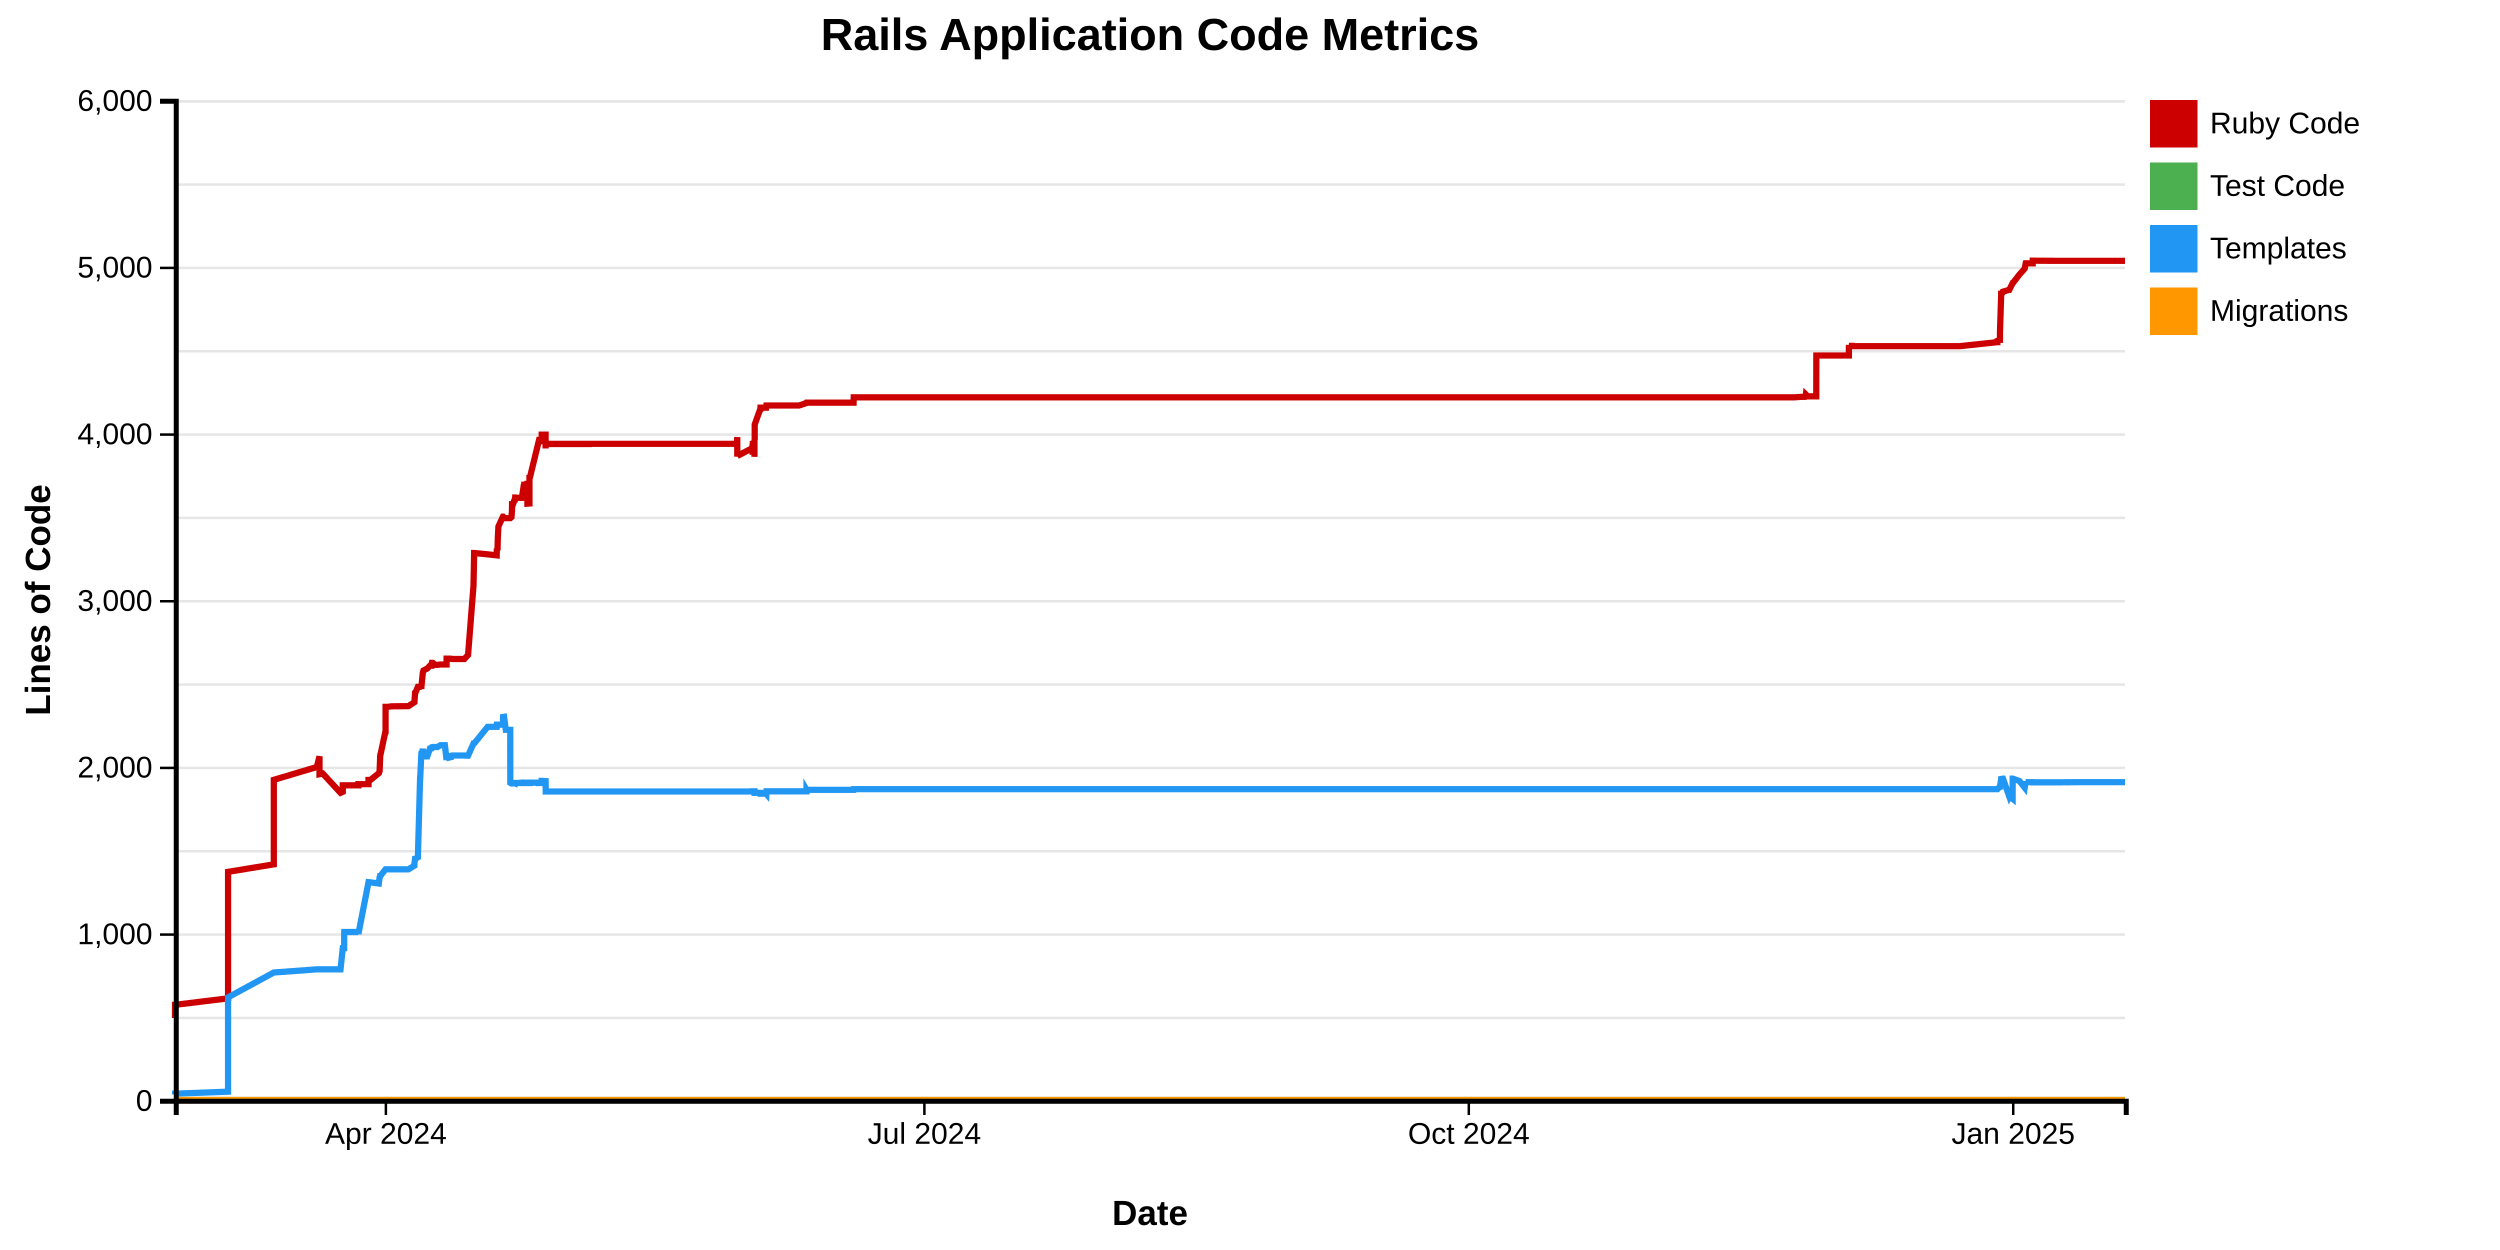
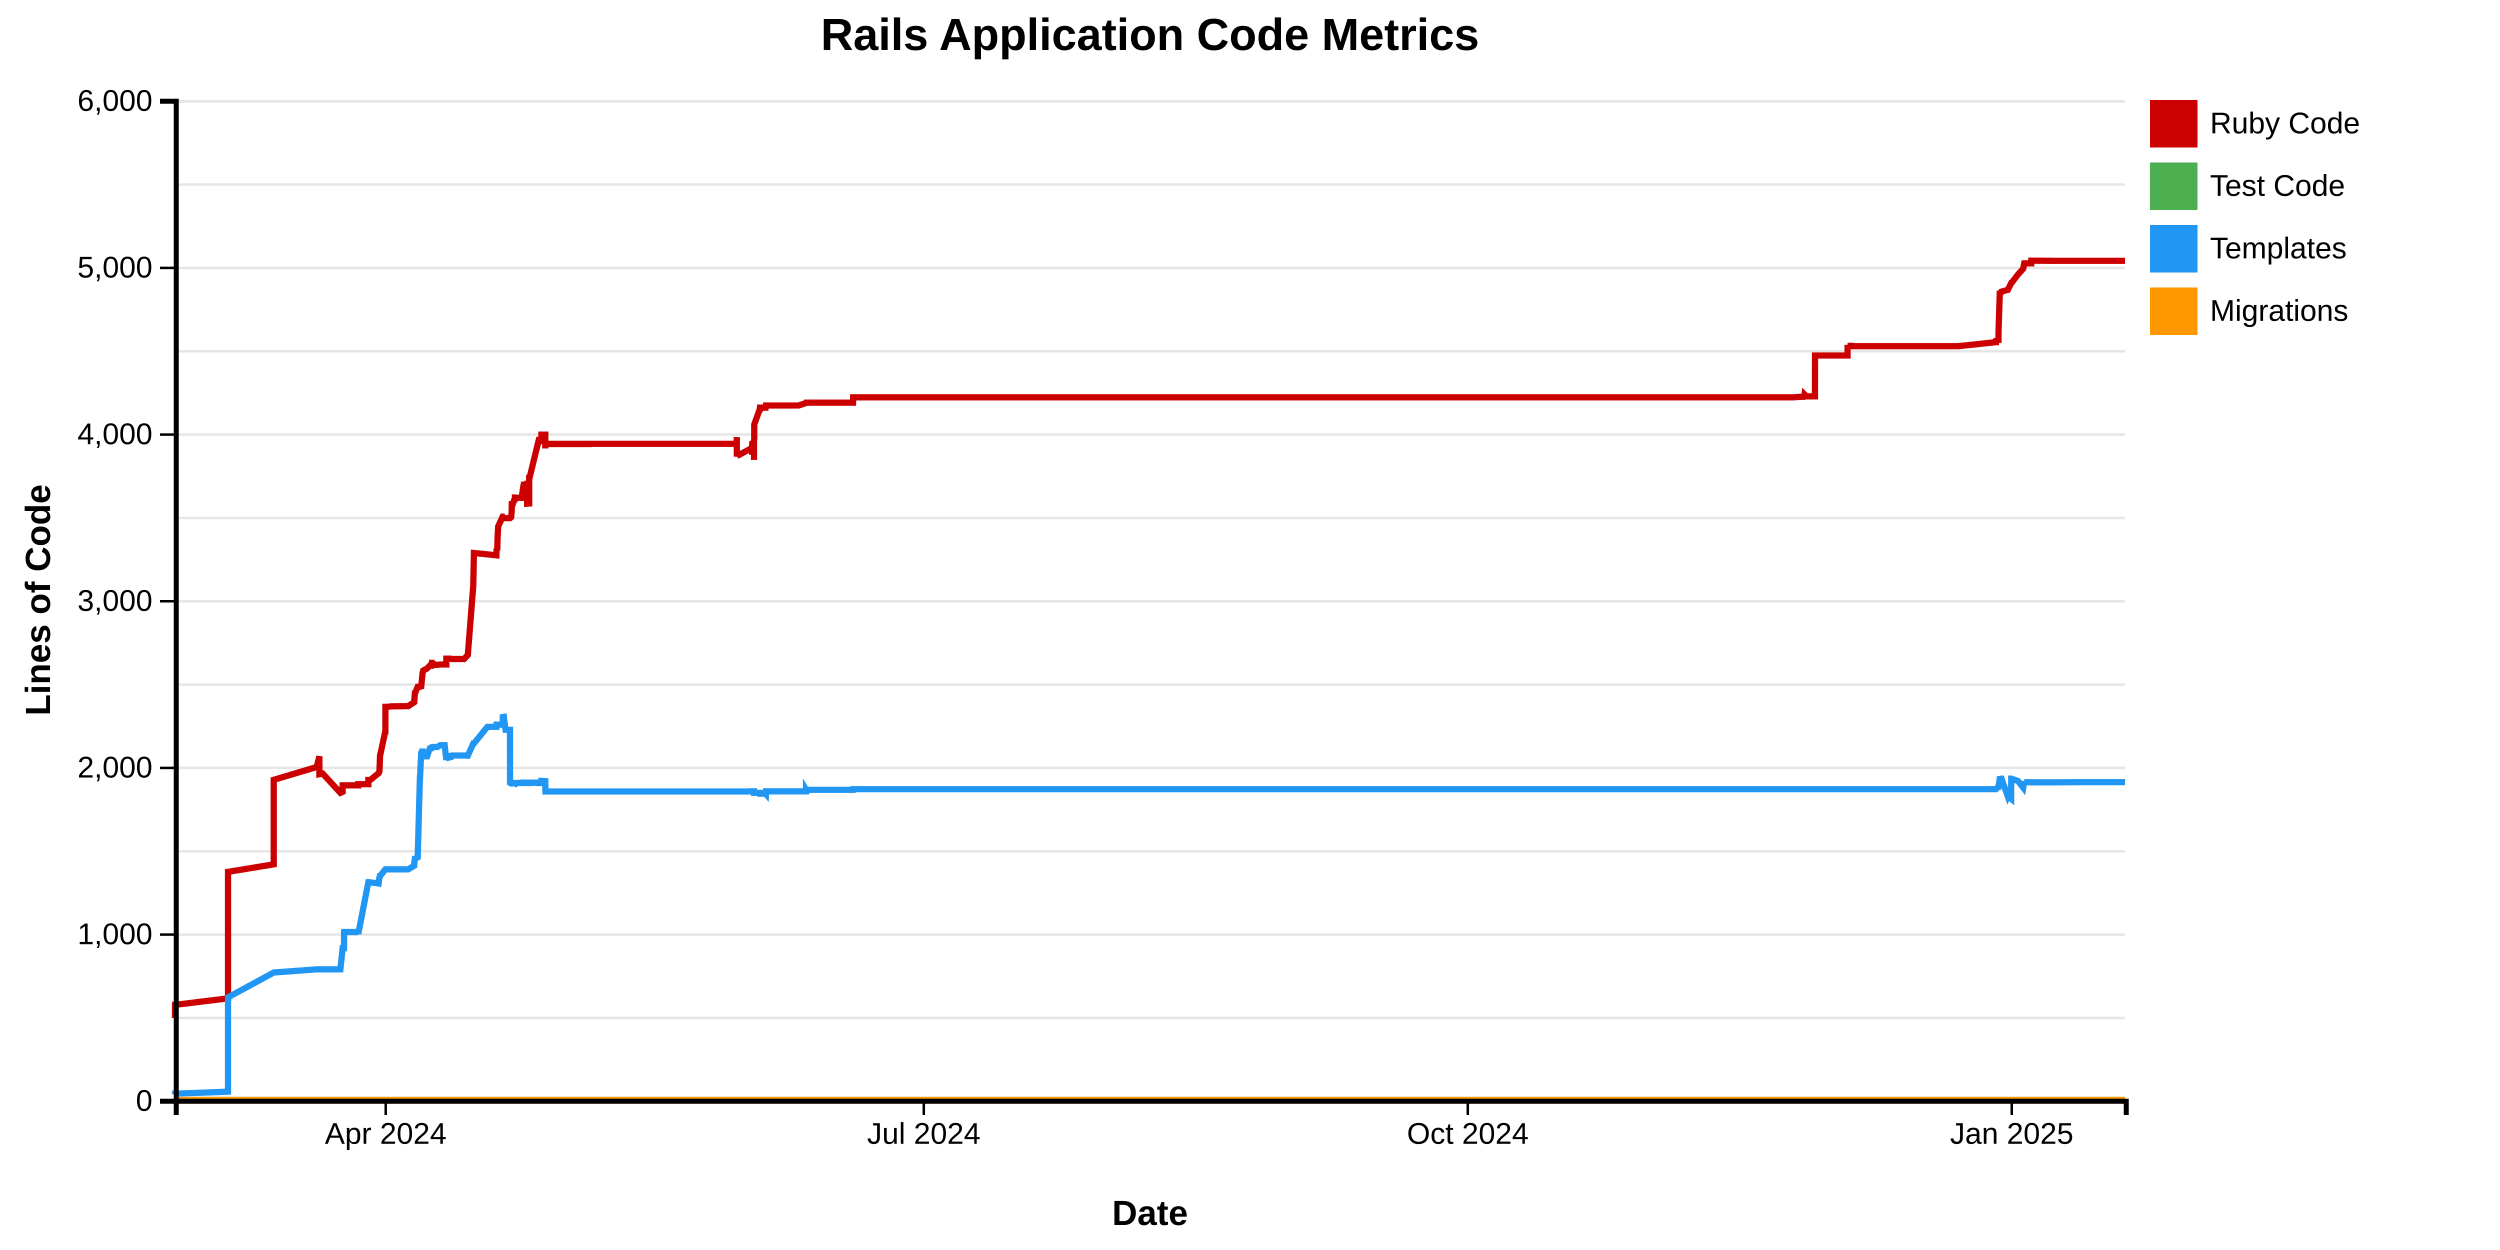
<svg xmlns="http://www.w3.org/2000/svg" width="1000" height="500">
  <rect width="100%" height="100%" fill="white" />
  <g transform="translate(70,40)">
    <g class="grid" opacity="0.1" fill="none" font-size="10" font-family="sans-serif" text-anchor="end">
      <path class="domain" stroke="currentColor" d="M780,400.5H0.5V0.5H780" />
      <g class="tick" opacity="1" transform="translate(0,400.5)">
        <line stroke="currentColor" x2="780" />
        <text fill="currentColor" x="-3" dy="0.32em" />
      </g>
      <g class="tick" opacity="1" transform="translate(0,367.1667)">
        <line stroke="currentColor" x2="780" />
        <text fill="currentColor" x="-3" dy="0.32em" />
      </g>
      <g class="tick" opacity="1" transform="translate(0,333.8333)">
        <line stroke="currentColor" x2="780" />
        <text fill="currentColor" x="-3" dy="0.32em" />
      </g>
      <g class="tick" opacity="1" transform="translate(0,300.5)">
        <line stroke="currentColor" x2="780" />
        <text fill="currentColor" x="-3" dy="0.32em" />
      </g>
      <g class="tick" opacity="1" transform="translate(0,267.1667)">
        <line stroke="currentColor" x2="780" />
        <text fill="currentColor" x="-3" dy="0.32em" />
      </g>
      <g class="tick" opacity="1" transform="translate(0,233.8333)">
        <line stroke="currentColor" x2="780" />
        <text fill="currentColor" x="-3" dy="0.32em" />
      </g>
      <g class="tick" opacity="1" transform="translate(0,200.5)">
        <line stroke="currentColor" x2="780" />
        <text fill="currentColor" x="-3" dy="0.32em" />
      </g>
      <g class="tick" opacity="1" transform="translate(0,167.1667)">
        <line stroke="currentColor" x2="780" />
        <text fill="currentColor" x="-3" dy="0.32em" />
      </g>
      <g class="tick" opacity="1" transform="translate(0,133.8333)">
        <line stroke="currentColor" x2="780" />
        <text fill="currentColor" x="-3" dy="0.32em" />
      </g>
      <g class="tick" opacity="1" transform="translate(0,100.5)">
        <line stroke="currentColor" x2="780" />
        <text fill="currentColor" x="-3" dy="0.32em" />
      </g>
      <g class="tick" opacity="1" transform="translate(0,67.16667)">
        <line stroke="currentColor" x2="780" />
        <text fill="currentColor" x="-3" dy="0.32em" />
      </g>
      <g class="tick" opacity="1" transform="translate(0,33.83333)">
        <line stroke="currentColor" x2="780" />
        <text fill="currentColor" x="-3" dy="0.32em" />
      </g>
      <g class="tick" opacity="1" transform="translate(0,0.5)">
        <line stroke="currentColor" x2="780" />
        <text fill="currentColor" x="-3" dy="0.32em" />
      </g>
    </g>
-     <path fill="none" stroke="#CC0000" stroke-width="2.5" d="M0,367.2L0.018,361.933L0.025,361.933L0.026,361.933L21.225,359.333L21.226,308.733L39.523,305.733L39.523,305.467L39.524,295.333L39.525,294.133L39.526,271.933L56.738,266.8L57.806,262.533L57.806,269.667L59.086,269.4L66.211,277.133L67.106,276.733L67.107,274.133L67.67,274.133L67.685,274.133L67.699,274.133L73.356,274.133L73.356,273.667L77.404,273.667L77.405,272L78.163,272L81.527,269.267L81.841,268.467L82.023,263.867L82.051,262.533L82.061,262.467L82.065,262.467L84.199,252.467L84.211,252.467L84.212,252.467L84.214,252.467L84.22,252.467L84.234,242.733L84.235,242.733L84.685,242.733L85.082,242.733L85.115,242.733L86.566,242.533L92.068,242.467L92.072,242.467L92.073,242.467L92.079,242.467L92.164,242.467L93.349,242.467L93.362,242.467L95.77,240.867L95.77,240.867L95.773,240.733L96.009,237.467L96.019,237.467L97.153,234.733L97.163,234.733L98.033,234.733L98.073,234.733L98.083,234.733L98.498,234.4L98.502,234.4L98.567,234.4L98.575,234.4L98.584,234.4L98.599,234.4L98.642,233.933L99.119,229.2L99.39,228.2L100.923,227.4L101.979,226.267L102.66,226.267L102.819,225.133L103.096,225.133L104.086,225.933L104.991,225.933L105.002,225.933L106.197,225.8L107.948,225.8L108.628,225.8L108.629,223.467L108.636,223.467L110.297,223.467L110.3,223.467L110.855,223.6L114.362,223.6L114.369,223.6L114.375,223.6L114.402,223.6L115.735,223.6L117.221,222L119.403,194.267L119.657,181.2L119.658,181.2L125.052,181.733L128.673,182.133L128.732,179.4L129.004,180.133L129.126,175.2L129.363,170.6L131.176,166.667L131.179,166.667L131.217,166.667L131.635,167.267L132.319,167.267L132.335,167.267L132.336,167.267L133.744,167.267L133.78,167.267L134.105,167.267L134.124,167.267L134.575,166.867L134.775,164.6L134.819,161.667L134.84,161.667L134.849,162.667L134.863,162.667L134.872,162.667L135.864,159.733L136.018,159.733L136.033,159.733L136.086,159.467L136.089,159.067L136.09,159L136.311,159L136.314,159L137.213,159.133L138.61,159.133L138.659,159.133L138.729,159.133L138.731,159.133L138.733,159.133L138.754,159.133L139.583,153.667L139.668,154L139.685,154L139.703,153.867L139.726,152.667L139.737,153.533L139.743,153.533L139.744,153.533L139.745,153.533L139.79,153.533L139.793,153.533L140.644,153.533L140.829,153.533L140.835,153.533L140.966,161.467L141.786,161.4L141.787,151.2L141.847,151.2L141.847,151.467L141.847,151.467L145.634,135.933L145.634,135.933L145.635,135.933L145.636,135.933L145.64,135.933L146.478,135.933L146.683,136.467L146.684,136.467L146.685,136.467L146.685,135.933L146.685,133.867L146.686,133.867L146.688,133.867L148.235,133.867L148.236,134.4L148.236,138.133L148.236,138.133L148.237,138.133L148.245,136.067L148.254,135.867L148.289,137.6L150.305,137.6L166.722,137.6L148.568,137.533L224.856,137.533L224.878,135.333L224.913,134.867L224.913,142.667L224.922,142.4L231.007,139.2L231.009,138.6L231.01,138.6L231.011,138.533L231.012,137.8L231.012,138.467L231.012,138.4L231.022,138.267L231.035,140.667L231.089,140.667L231.09,139.533L231.091,138.933L231.091,138.533L231.115,137.6L231.118,137.6L231.537,137L231.538,138.733L231.784,136.467L231.784,142.733L231.785,142.733L231.785,142.733L231.785,142.733L231.786,141.333L231.786,139.933L231.786,136.333L231.88,135.867L231.88,135.867L231.881,136L231.881,136L231.881,136L231.881,135.933L231.881,135.933L231.882,134.667L231.882,131.333L231.883,129.8L234.116,123.6L234.12,123.6L234.154,123.6L234.185,123.067L236.437,123.067L236.551,122.2L236.6,122.2L249.615,122.2L252.605,121.2L252.605,121.133L252.644,121.067L254.605,121.067L254.611,121.067L264.874,121.067L266.104,121.067L266.11,121.067L266.111,121.067L266.126,121.067L266.134,121.067L266.143,121.067L266.144,121.067L266.145,121.067L266.147,121.067L266.15,121.067L266.15,121.067L266.155,121.067L266.155,121.067L266.185,121.067L266.187,121.067L271.434,121.067L271.488,118.933L274.573,118.933L274.611,118.933L276.47,118.933L276.474,118.933L276.487,118.933L282.807,118.933L293.475,118.933L299.472,118.933L310.04,118.933L311.214,118.933L311.214,118.933L311.215,118.933L311.216,118.933L311.217,118.933L315.96,118.933L332.447,118.933L349.002,118.933L365.709,118.933L382.144,118.933L394.053,118.933L398.848,118.933L415.254,118.933L431.815,118.933L437.022,118.933L437.024,118.933L437.043,118.933L448.453,118.933L448.718,118.933L465.117,118.933L465.304,118.933L481.587,118.933L498.116,118.933L514.769,118.933L531.282,118.933L547.955,118.933L548.15,118.933L564.43,118.933L581.152,118.933L597.556,118.933L614.373,118.933L631.111,118.933L647.689,118.933L650.607,118.733L650.636,118.733L651.834,118.733L651.853,118.733L651.874,118.733L651.904,118.733L652.277,118.2L652.318,118.2L652.361,117.8L653.117,118.533L654.21,118.533L654.22,118.533L656.505,118.533L656.535,102.2L664.244,102.2L669.563,102.2L669.564,97.933L669.569,98.333L670.723,98.333L670.724,98.333L670.736,98.467L671.128,98.467L673.107,98.467L673.772,98.467L673.783,98.467L680.787,98.467L697.266,98.467L713.902,98.467L728.949,96.867L728.956,96.867L728.968,96.333L729.906,95.933L729.967,95.933L729.976,95.933L729.992,92.667L730.472,77.933L730.472,76.4L730.473,76.267L730.477,77.867L731.142,76.867L731.189,76.667L733.688,75.933L733.717,75.933L735.052,73.267L735.077,73.267L735.1,73.267L735.124,73.267L737.776,69.8L739.881,67.467L740.269,65.4L740.282,65.4L740.319,65.333L743.087,65.333L743.105,64.267L751.75,64.333L752.172,64.333L753.519,64.333L761.178,64.333L763.614,64.333L772.56,64.333L772.561,64.333L772.564,64.333L772.564,64.333L779.996,64.333L779.996,64.333L779.997,64.333L779.997,64.333L779.998,64.333L780,64.333" />
-     <path fill="none" stroke="#4CAF50" stroke-width="2.5" d="M0,400L0.018,400L0.025,400L0.026,400L21.225,400L21.226,400L39.523,400L39.523,400L39.524,400L39.525,400L39.526,400L56.738,400L57.806,400L57.806,400L59.086,400L66.211,400L67.106,400L67.107,400L67.67,400L67.685,400L67.699,400L73.356,400L73.356,400L77.404,400L77.405,400L78.163,400L81.527,400L81.841,400L82.023,400L82.051,400L82.061,400L82.065,400L84.199,400L84.211,400L84.212,400L84.214,400L84.22,400L84.234,400L84.235,400L84.685,400L85.082,400L85.115,400L86.566,400L92.068,400L92.072,400L92.073,400L92.079,400L92.164,400L93.349,400L93.362,400L95.77,400L95.77,400L95.773,400L96.009,400L96.019,400L97.153,400L97.163,400L98.033,400L98.073,400L98.083,400L98.498,400L98.502,400L98.567,400L98.575,400L98.584,400L98.599,400L98.642,400L99.119,400L99.39,400L100.923,400L101.979,400L102.66,400L102.819,400L103.096,400L104.086,400L104.991,400L105.002,400L106.197,400L107.948,400L108.628,400L108.629,400L108.636,400L110.297,400L110.3,400L110.855,400L114.362,400L114.369,400L114.375,400L114.402,400L115.735,400L117.221,400L119.403,400L119.657,400L119.658,400L125.052,400L128.673,400L128.732,400L129.004,400L129.126,400L129.363,400L131.176,400L131.179,400L131.217,400L131.635,400L132.319,400L132.335,400L132.336,400L133.744,400L133.78,400L134.105,400L134.124,400L134.575,400L134.775,400L134.819,400L134.84,400L134.849,400L134.863,400L134.872,400L135.864,400L136.018,400L136.033,400L136.086,400L136.089,400L136.09,400L136.311,400L136.314,400L137.213,400L138.61,400L138.659,400L138.729,400L138.731,400L138.733,400L138.754,400L139.583,400L139.668,400L139.685,400L139.703,400L139.726,400L139.737,400L139.743,400L139.744,400L139.745,400L139.79,400L139.793,400L140.644,400L140.829,400L140.835,400L140.966,400L141.786,400L141.787,400L141.847,400L141.847,400L141.847,400L145.634,400L145.634,400L145.635,400L145.636,400L145.64,400L146.478,400L146.683,400L146.684,400L146.685,400L146.685,400L146.685,400L146.686,400L146.688,400L148.235,400L148.236,400L148.236,400L148.236,400L148.237,400L148.245,400L148.254,400L148.289,400L150.305,400L166.722,400L148.568,400L224.856,400L224.878,400L224.913,400L224.913,400L224.922,400L231.007,400L231.009,400L231.01,400L231.011,400L231.012,400L231.012,400L231.012,400L231.022,400L231.035,400L231.089,400L231.09,400L231.091,400L231.091,400L231.115,400L231.118,400L231.537,400L231.538,400L231.784,400L231.784,400L231.785,400L231.785,400L231.785,400L231.786,400L231.786,400L231.786,400L231.88,400L231.88,400L231.881,400L231.881,400L231.881,400L231.881,400L231.881,400L231.882,400L231.882,400L231.883,400L234.116,400L234.12,400L234.154,400L234.185,400L236.437,400L236.551,400L236.6,400L249.615,400L252.605,400L252.605,400L252.644,400L254.605,400L254.611,400L264.874,400L266.104,400L266.11,400L266.111,400L266.126,400L266.134,400L266.143,400L266.144,400L266.145,400L266.147,400L266.15,400L266.15,400L266.155,400L266.155,400L266.185,400L266.187,400L271.434,400L271.488,400L274.573,400L274.611,400L276.47,400L276.474,400L276.487,400L282.807,400L293.475,400L299.472,400L310.04,400L311.214,400L311.214,400L311.215,400L311.216,400L311.217,400L315.96,400L332.447,400L349.002,400L365.709,400L382.144,400L394.053,400L398.848,400L415.254,400L431.815,400L437.022,400L437.024,400L437.043,400L448.453,400L448.718,400L465.117,400L465.304,400L481.587,400L498.116,400L514.769,400L531.282,400L547.955,400L548.15,400L564.43,400L581.152,400L597.556,400L614.373,400L631.111,400L647.689,400L650.607,400L650.636,400L651.834,400L651.853,400L651.874,400L651.904,400L652.277,400L652.318,400L652.361,400L653.117,400L654.21,400L654.22,400L656.505,400L656.535,400L664.244,400L669.563,400L669.564,400L669.569,400L670.723,400L670.724,400L670.736,400L671.128,400L673.107,400L673.772,400L673.783,400L680.787,400L697.266,400L713.902,400L728.949,400L728.956,400L728.968,400L729.906,400L729.967,400L729.976,400L729.992,400L730.472,400L730.472,400L730.473,400L730.477,400L731.142,400L731.189,400L733.688,400L733.717,400L735.052,400L735.077,400L735.1,400L735.124,400L737.776,400L739.881,400L740.269,400L740.282,400L740.319,400L743.087,400L743.105,400L751.75,400L752.172,400L753.519,400L761.178,400L763.614,400L772.56,400L772.561,400L772.564,400L772.564,400L779.996,400L779.996,400L779.997,400L779.997,400L779.998,400L780,400" />
-     <path fill="none" stroke="#2196F3" stroke-width="2.5" d="M0,397.8L0.018,397.467L0.025,397.467L0.026,397.467L21.225,396.667L21.226,358.933L39.523,349L39.523,349L39.524,349L39.525,349L39.526,349L56.738,347.733L57.806,347.733L57.806,347.733L59.086,347.733L66.211,347.733L67.106,339.267L67.107,339.267L67.67,339.267L67.685,333L67.699,332.8L73.356,332.8L73.356,333.6L77.404,312.867L77.405,312.867L78.163,312.933L81.527,313.4L81.841,310.933L82.023,310.733L82.051,310.467L82.061,310.467L82.065,310.467L84.199,307.733L84.211,307.733L84.212,307.733L84.214,307.733L84.22,307.733L84.234,307.733L84.235,307.733L84.685,307.733L85.082,307.733L85.115,307.733L86.566,307.733L92.068,307.733L92.072,307.733L92.073,307.733L92.079,307.733L92.164,307.733L93.349,307.733L93.362,307.733L95.77,306.267L95.77,306.267L95.773,305.333L96.009,303.6L96.019,303.6L97.153,302.933L97.163,302.533L98.033,271.4L98.073,271.4L98.083,271.4L98.498,262.267L98.502,262.267L98.567,261.533L98.575,261.533L98.584,261.533L98.599,261.533L98.642,262.333L99.119,259.533L99.39,262.533L100.923,262.533L101.979,259.4L102.66,259.333L102.819,258.867L103.096,258.8L104.086,258.8L104.991,258.8L105.002,258.8L106.197,258.067L107.948,258.067L108.628,264L108.629,263.267L108.636,263.267L110.297,262.867L110.3,262.333L110.855,262.2L114.362,262.2L114.369,262.2L114.375,262.2L114.402,262.2L115.735,262.2L117.221,262.267L119.403,257.4L119.657,257.4L119.658,257.4L125.052,250.733L128.673,250.733L128.732,249.867L129.004,249.867L129.126,249.867L129.363,249.867L131.176,249.867L131.179,249.867L131.217,246.8L131.635,246.733L132.319,251.933L132.335,251.933L132.336,251.933L133.744,251.933L133.78,251.933L134.105,251.933L134.124,273.133L134.575,273.4L134.775,273.4L134.819,273.4L134.84,273.4L134.849,273.4L134.863,273.4L134.872,273.4L135.864,273.267L136.018,273.333L136.033,273.267L136.086,273.2L136.089,273.2L136.09,273.2L136.311,273.2L136.314,273.2L137.213,273.2L138.61,273.067L138.659,273.2L138.729,273.2L138.731,273.2L138.733,273.2L138.754,273.2L139.583,273.067L139.668,273.067L139.685,273.067L139.703,273.067L139.726,273.067L139.737,273.067L139.743,273.067L139.744,273.067L139.745,273.067L139.79,273.2L139.793,273.2L140.644,273.2L140.829,273.2L140.835,273.2L140.966,273.2L141.786,273.2L141.787,273.2L141.847,273.2L141.847,273.2L141.847,273.067L145.634,273.067L145.634,273.067L145.635,273.2L145.636,273.2L145.64,273.2L146.478,273.2L146.683,273.2L146.684,273.2L146.685,273.2L146.685,272.333L146.685,272.333L146.686,272.333L146.688,272.333L148.235,272.467L148.236,272.467L148.236,272.467L148.236,273.267L148.237,273.267L148.245,273.267L148.254,273.267L148.289,276.6L150.305,276.6L166.722,276.6L148.568,276.6L224.856,276.6L224.878,276.6L224.913,276.6L224.913,276.6L224.922,276.6L231.007,276.6L231.009,276.533L231.01,276.533L231.011,276.533L231.012,276.533L231.012,276.533L231.012,276.533L231.022,276.533L231.035,276.533L231.089,276.533L231.09,276.533L231.091,276.533L231.091,276.533L231.115,276.533L231.118,276.533L231.537,276.533L231.538,276.533L231.784,276.533L231.784,276.533L231.785,276.533L231.785,276.533L231.785,276.867L231.786,276.867L231.786,276.867L231.786,276.867L231.88,277.067L231.88,277.067L231.881,277.067L231.881,277.133L231.881,277.133L231.881,277.133L231.881,277.133L231.882,277.133L231.882,277.133L231.883,277.133L234.116,277.133L234.12,277.133L234.154,277.467L234.185,277.467L236.437,277.467L236.551,277.6L236.6,276.533L249.615,276.533L252.605,276.533L252.605,275.867L252.644,275.933L254.605,275.933L254.611,275.933L264.874,275.933L266.104,275.933L266.11,275.933L266.111,275.933L266.126,275.933L266.134,275.933L266.143,275.933L266.144,275.933L266.145,275.933L266.147,275.933L266.15,275.933L266.15,275.933L266.155,275.933L266.155,275.933L266.185,275.933L266.187,275.933L271.434,275.933L271.488,275.667L274.573,275.667L274.611,275.667L276.47,275.667L276.474,275.667L276.487,275.667L282.807,275.667L293.475,275.667L299.472,275.667L310.04,275.667L311.214,275.667L311.214,275.667L311.215,275.667L311.216,275.667L311.217,275.667L315.96,275.667L332.447,275.667L349.002,275.667L365.709,275.667L382.144,275.667L394.053,275.667L398.848,275.667L415.254,275.667L431.815,275.667L437.022,275.667L437.024,275.667L437.043,275.667L448.453,275.667L448.718,275.667L465.117,275.667L465.304,275.667L481.587,275.667L498.116,275.667L514.769,275.667L531.282,275.667L547.955,275.667L548.15,275.667L564.43,275.667L581.152,275.667L597.556,275.667L614.373,275.667L631.111,275.667L647.689,275.667L650.607,275.667L650.636,275.667L651.834,275.667L651.853,275.667L651.874,275.667L651.904,275.667L652.277,275.667L652.318,275.667L652.361,275.667L653.117,275.667L654.21,275.667L654.22,275.667L656.505,275.667L656.535,275.667L664.244,275.667L669.563,275.667L669.564,275.667L669.569,275.667L670.723,275.667L670.724,275.667L670.736,275.667L671.128,275.667L673.107,275.667L673.772,275.667L673.783,275.667L680.787,275.667L697.266,275.667L713.902,275.667L728.949,275.667L728.956,275.667L728.968,275.667L729.906,274.667L729.967,274.667L729.976,274.667L729.992,274.667L730.472,271.6L730.472,273L730.473,273L730.477,271.6L731.142,271.467L731.189,271.467L733.688,278.533L733.717,278.467L735.052,279.533L735.077,271.467L735.1,271.467L735.124,271.467L737.776,272.4L739.881,275.067L740.269,272.467L740.282,272.867L740.319,272.867L743.087,272.867L743.105,272.933L751.75,272.933L752.172,272.933L753.519,272.933L761.178,272.867L763.614,272.867L772.56,272.867L772.561,272.867L772.564,272.867L772.564,272.867L779.996,272.867L779.996,272.867L779.997,272.867L779.997,272.867L779.998,272.867L780,272.867" />
-     <path fill="none" stroke="#FF9800" stroke-width="2.5" d="M0,400L0.018,400L0.025,400L0.026,400L21.225,400L21.226,400L39.523,400L39.523,400L39.524,400L39.525,400L39.526,400L56.738,400L57.806,400L57.806,400L59.086,400L66.211,400L67.106,400L67.107,400L67.67,400L67.685,400L67.699,400L73.356,400L73.356,400L77.404,400L77.405,400L78.163,400L81.527,400L81.841,400L82.023,400L82.051,400L82.061,400L82.065,400L84.199,400L84.211,400L84.212,400L84.214,400L84.22,400L84.234,400L84.235,400L84.685,400L85.082,400L85.115,400L86.566,400L92.068,400L92.072,400L92.073,400L92.079,400L92.164,400L93.349,400L93.362,400L95.77,400L95.77,400L95.773,400L96.009,400L96.019,400L97.153,400L97.163,400L98.033,400L98.073,400L98.083,400L98.498,400L98.502,400L98.567,400L98.575,400L98.584,400L98.599,400L98.642,400L99.119,400L99.39,400L100.923,400L101.979,400L102.66,400L102.819,400L103.096,400L104.086,400L104.991,400L105.002,400L106.197,400L107.948,400L108.628,400L108.629,400L108.636,400L110.297,400L110.3,400L110.855,400L114.362,400L114.369,400L114.375,400L114.402,400L115.735,400L117.221,400L119.403,400L119.657,400L119.658,400L125.052,400L128.673,400L128.732,400L129.004,400L129.126,400L129.363,400L131.176,400L131.179,400L131.217,400L131.635,400L132.319,400L132.335,400L132.336,400L133.744,400L133.78,400L134.105,400L134.124,400L134.575,400L134.775,400L134.819,400L134.84,400L134.849,400L134.863,400L134.872,400L135.864,400L136.018,400L136.033,400L136.086,400L136.089,400L136.09,400L136.311,400L136.314,400L137.213,400L138.61,400L138.659,400L138.729,400L138.731,400L138.733,400L138.754,400L139.583,400L139.668,400L139.685,400L139.703,400L139.726,400L139.737,400L139.743,400L139.744,400L139.745,400L139.79,400L139.793,400L140.644,400L140.829,400L140.835,400L140.966,400L141.786,400L141.787,400L141.847,400L141.847,400L141.847,400L145.634,400L145.634,400L145.635,400L145.636,400L145.64,400L146.478,400L146.683,400L146.684,400L146.685,400L146.685,400L146.685,400L146.686,400L146.688,400L148.235,400L148.236,400L148.236,400L148.236,400L148.237,400L148.245,400L148.254,400L148.289,400L150.305,400L166.722,400L148.568,400L224.856,400L224.878,400L224.913,400L224.913,400L224.922,400L231.007,400L231.009,400L231.01,400L231.011,400L231.012,400L231.012,400L231.012,400L231.022,400L231.035,400L231.089,400L231.09,400L231.091,400L231.091,400L231.115,400L231.118,400L231.537,400L231.538,400L231.784,400L231.784,400L231.785,400L231.785,400L231.785,400L231.786,400L231.786,400L231.786,400L231.88,400L231.88,400L231.881,400L231.881,400L231.881,400L231.881,400L231.881,400L231.882,400L231.882,400L231.883,400L234.116,400L234.12,400L234.154,400L234.185,400L236.437,400L236.551,400L236.6,400L249.615,400L252.605,400L252.605,400L252.644,400L254.605,400L254.611,400L264.874,400L266.104,400L266.11,400L266.111,400L266.126,400L266.134,400L266.143,400L266.144,400L266.145,400L266.147,400L266.15,400L266.15,400L266.155,400L266.155,400L266.185,400L266.187,400L271.434,400L271.488,400L274.573,400L274.611,400L276.47,400L276.474,400L276.487,400L282.807,400L293.475,400L299.472,400L310.04,400L311.214,400L311.214,400L311.215,400L311.216,400L311.217,400L315.96,400L332.447,400L349.002,400L365.709,400L382.144,400L394.053,400L398.848,400L415.254,400L431.815,400L437.022,400L437.024,400L437.043,400L448.453,400L448.718,400L465.117,400L465.304,400L481.587,400L498.116,400L514.769,400L531.282,400L547.955,400L548.15,400L564.43,400L581.152,400L597.556,400L614.373,400L631.111,400L647.689,400L650.607,400L650.636,400L651.834,400L651.853,400L651.874,400L651.904,400L652.277,400L652.318,400L652.361,400L653.117,400L654.21,400L654.22,400L656.505,400L656.535,400L664.244,400L669.563,400L669.564,400L669.569,400L670.723,400L670.724,400L670.736,400L671.128,400L673.107,400L673.772,400L673.783,400L680.787,400L697.266,400L713.902,400L728.949,400L728.956,400L728.968,400L729.906,400L729.967,400L729.976,400L729.992,400L730.472,400L730.472,400L730.473,400L730.477,400L731.142,400L731.189,400L733.688,400L733.717,400L735.052,400L735.077,400L735.1,400L735.124,400L737.776,400L739.881,400L740.269,400L740.282,400L740.319,400L743.087,400L743.105,400L751.75,400L752.172,400L753.519,400L761.178,400L763.614,400L772.56,400L772.561,400L772.564,400L772.564,400L779.996,400L779.996,400L779.997,400L779.997,400L779.998,400L780,400" />
+     <path fill="none" stroke="#CC0000" stroke-width="2.5" d="M0,367.2L0.018,361.933L0.025,361.933L0.026,361.933L21.208,359.333L21.209,308.733L39.491,305.733L39.492,305.467L39.493,295.333L39.493,294.133L39.494,271.933L56.693,266.8L57.759,262.533L57.76,269.667L59.039,269.4L66.158,277.133L67.052,276.733L67.054,274.133L67.616,274.133L67.631,274.133L67.645,274.133L73.297,274.133L73.298,273.667L77.342,273.667L77.343,272L78.1,272L81.462,269.267L81.776,268.467L81.958,263.867L81.986,262.533L81.996,262.467L81.999,262.467L84.132,252.467L84.143,252.467L84.144,252.467L84.147,252.467L84.153,252.467L84.166,242.733L84.168,242.733L84.617,242.733L85.014,242.733L85.047,242.733L86.497,242.533L91.994,242.467L91.998,242.467L92,242.467L92.006,242.467L92.091,242.467L93.274,242.467L93.288,242.467L95.694,240.867L95.694,240.867L95.696,240.733L95.932,237.467L95.942,237.467L97.075,234.733L97.085,234.733L97.955,234.733L97.995,234.733L98.004,234.733L98.419,234.4L98.423,234.4L98.488,234.4L98.496,234.4L98.505,234.4L98.52,234.4L98.563,233.933L99.04,229.2L99.311,228.2L100.843,227.4L101.898,226.267L102.578,226.267L102.737,225.133L103.014,225.133L104.003,225.933L104.908,225.933L104.918,225.933L106.112,225.8L107.861,225.8L108.542,225.8L108.542,223.467L108.549,223.467L110.209,223.467L110.212,223.467L110.767,223.6L114.271,223.6L114.278,223.6L114.284,223.6L114.311,223.6L115.642,223.6L117.127,222L119.308,194.267L119.562,181.2L119.562,181.2L124.952,181.733L128.57,182.133L128.629,179.4L128.901,180.133L129.023,175.2L129.26,170.6L131.071,166.667L131.074,166.667L131.113,166.667L131.53,167.267L132.213,167.267L132.23,167.267L132.231,167.267L133.638,167.267L133.673,167.267L133.997,167.267L134.017,167.267L134.467,166.867L134.668,164.6L134.712,161.667L134.732,161.667L134.741,162.667L134.755,162.667L134.764,162.667L135.755,159.733L135.91,159.733L135.924,159.733L135.977,159.467L135.981,159.067L135.981,159L136.202,159L136.205,159L137.104,159.133L138.499,159.133L138.548,159.133L138.619,159.133L138.62,159.133L138.622,159.133L138.643,159.133L139.472,153.667L139.556,154L139.573,154L139.591,153.867L139.614,152.667L139.626,153.533L139.632,153.533L139.633,153.533L139.633,153.533L139.679,153.533L139.681,153.533L140.532,153.533L140.716,153.533L140.722,153.533L140.854,161.467L141.673,161.4L141.674,151.2L141.733,151.2L141.734,151.467L141.734,151.467L145.518,135.933L145.518,135.933L145.519,135.933L145.519,135.933L145.523,135.933L146.361,135.933L146.566,136.467L146.566,136.467L146.567,136.467L146.568,135.933L146.568,133.867L146.569,133.867L146.571,133.867L148.117,133.867L148.117,134.4L148.117,138.133L148.118,138.133L148.118,138.133L148.127,136.067L148.135,135.867L148.171,137.6L150.185,137.6L166.588,137.6L148.45,137.533L224.677,137.533L224.698,135.333L224.733,134.867L224.734,142.667L224.742,142.4L230.823,139.2L230.825,138.6L230.825,138.6L230.827,138.533L230.827,137.8L230.827,138.467L230.828,138.4L230.837,138.267L230.851,140.667L230.904,140.667L230.906,139.533L230.906,138.933L230.907,138.533L230.931,137.6L230.933,137.6L231.353,137L231.353,138.733L231.599,136.467L231.599,142.733L231.599,142.733L231.6,142.733L231.6,142.733L231.601,141.333L231.601,139.933L231.601,136.333L231.695,135.867L231.695,135.867L231.695,136L231.696,136L231.696,136L231.696,135.933L231.696,135.933L231.697,134.667L231.697,131.333L231.697,129.8L233.929,123.6L233.933,123.6L233.967,123.6L233.998,123.067L236.248,123.067L236.362,122.2L236.411,122.2L249.416,122.2L252.403,121.2L252.404,121.133L252.443,121.067L254.402,121.067L254.408,121.067L264.662,121.067L265.892,121.067L265.897,121.067L265.899,121.067L265.913,121.067L265.922,121.067L265.93,121.067L265.931,121.067L265.932,121.067L265.934,121.067L265.938,121.067L265.938,121.067L265.942,121.067L265.943,121.067L265.972,121.067L265.974,121.067L271.217,121.067L271.271,118.933L274.354,118.933L274.392,118.933L276.25,118.933L276.253,118.933L276.267,118.933L282.581,118.933L293.241,118.933L299.233,118.933L309.792,118.933L310.965,118.933L310.966,118.933L310.966,118.933L310.968,118.933L310.968,118.933L315.707,118.933L332.182,118.933L348.723,118.933L365.417,118.933L381.839,118.933L393.738,118.933L398.529,118.933L414.923,118.933L431.47,118.933L436.673,118.933L436.675,118.933L436.694,118.933L448.095,118.933L448.36,118.933L464.745,118.933L464.933,118.933L481.202,118.933L497.718,118.933L514.358,118.933L530.858,118.933L547.517,118.933L547.712,118.933L563.979,118.933L580.688,118.933L597.079,118.933L613.882,118.933L630.607,118.933L647.172,118.933L650.088,118.733L650.116,118.733L651.313,118.733L651.333,118.733L651.353,118.733L651.383,118.733L651.756,118.2L651.797,118.2L651.84,117.8L652.596,118.533L653.688,118.533L653.697,118.533L655.981,118.533L656.011,102.2L663.714,102.2L669.028,102.2L669.029,97.933L669.035,98.333L670.187,98.333L670.188,98.333L670.2,98.467L670.592,98.467L672.569,98.467L673.234,98.467L673.245,98.467L680.243,98.467L696.709,98.467L713.332,98.467L728.367,96.867L728.374,96.867L728.386,96.333L729.323,95.933L729.384,95.933L729.393,95.933L729.409,92.667L729.889,77.933L729.889,76.4L729.89,76.267L729.894,77.867L730.559,76.867L730.605,76.667L733.102,75.933L733.131,75.933L734.465,73.267L734.49,73.267L734.513,73.267L734.537,73.267L737.187,69.8L739.29,67.467L739.677,65.4L739.691,65.4L739.727,65.333L742.494,65.333L742.512,64.267L751.15,64.333L751.571,64.333L752.917,64.333L760.57,64.333L763.004,64.333L771.943,64.333L771.944,64.333L771.947,64.333L771.947,64.333L779.373,64.333L779.374,64.333L779.374,64.333L779.374,64.333L779.375,64.333L779.377,64.333L779.378,64.333L780,64.333" />
+     <path fill="none" stroke="#4CAF50" stroke-width="2.5" d="M0,400L0.018,400L0.025,400L0.026,400L21.208,400L21.209,400L39.491,400L39.492,400L39.493,400L39.493,400L39.494,400L56.693,400L57.759,400L57.76,400L59.039,400L66.158,400L67.052,400L67.054,400L67.616,400L67.631,400L67.645,400L73.297,400L73.298,400L77.342,400L77.343,400L78.1,400L81.462,400L81.776,400L81.958,400L81.986,400L81.996,400L81.999,400L84.132,400L84.143,400L84.144,400L84.147,400L84.153,400L84.166,400L84.168,400L84.617,400L85.014,400L85.047,400L86.497,400L91.994,400L91.998,400L92,400L92.006,400L92.091,400L93.274,400L93.288,400L95.694,400L95.694,400L95.696,400L95.932,400L95.942,400L97.075,400L97.085,400L97.955,400L97.995,400L98.004,400L98.419,400L98.423,400L98.488,400L98.496,400L98.505,400L98.52,400L98.563,400L99.04,400L99.311,400L100.843,400L101.898,400L102.578,400L102.737,400L103.014,400L104.003,400L104.908,400L104.918,400L106.112,400L107.861,400L108.542,400L108.542,400L108.549,400L110.209,400L110.212,400L110.767,400L114.271,400L114.278,400L114.284,400L114.311,400L115.642,400L117.127,400L119.308,400L119.562,400L119.562,400L124.952,400L128.57,400L128.629,400L128.901,400L129.023,400L129.26,400L131.071,400L131.074,400L131.113,400L131.53,400L132.213,400L132.23,400L132.231,400L133.638,400L133.673,400L133.997,400L134.017,400L134.467,400L134.668,400L134.712,400L134.732,400L134.741,400L134.755,400L134.764,400L135.755,400L135.91,400L135.924,400L135.977,400L135.981,400L135.981,400L136.202,400L136.205,400L137.104,400L138.499,400L138.548,400L138.619,400L138.62,400L138.622,400L138.643,400L139.472,400L139.556,400L139.573,400L139.591,400L139.614,400L139.626,400L139.632,400L139.633,400L139.633,400L139.679,400L139.681,400L140.532,400L140.716,400L140.722,400L140.854,400L141.673,400L141.674,400L141.733,400L141.734,400L141.734,400L145.518,400L145.518,400L145.519,400L145.519,400L145.523,400L146.361,400L146.566,400L146.566,400L146.567,400L146.568,400L146.568,400L146.569,400L146.571,400L148.117,400L148.117,400L148.117,400L148.118,400L148.118,400L148.127,400L148.135,400L148.171,400L150.185,400L166.588,400L148.45,400L224.677,400L224.698,400L224.733,400L224.734,400L224.742,400L230.823,400L230.825,400L230.825,400L230.827,400L230.827,400L230.827,400L230.828,400L230.837,400L230.851,400L230.904,400L230.906,400L230.906,400L230.907,400L230.931,400L230.933,400L231.353,400L231.353,400L231.599,400L231.599,400L231.599,400L231.6,400L231.6,400L231.601,400L231.601,400L231.601,400L231.695,400L231.695,400L231.695,400L231.696,400L231.696,400L231.696,400L231.696,400L231.697,400L231.697,400L231.697,400L233.929,400L233.933,400L233.967,400L233.998,400L236.248,400L236.362,400L236.411,400L249.416,400L252.403,400L252.404,400L252.443,400L254.402,400L254.408,400L264.662,400L265.892,400L265.897,400L265.899,400L265.913,400L265.922,400L265.93,400L265.931,400L265.932,400L265.934,400L265.938,400L265.938,400L265.942,400L265.943,400L265.972,400L265.974,400L271.217,400L271.271,400L274.354,400L274.392,400L276.25,400L276.253,400L276.267,400L282.581,400L293.241,400L299.233,400L309.792,400L310.965,400L310.966,400L310.966,400L310.968,400L310.968,400L315.707,400L332.182,400L348.723,400L365.417,400L381.839,400L393.738,400L398.529,400L414.923,400L431.47,400L436.673,400L436.675,400L436.694,400L448.095,400L448.36,400L464.745,400L464.933,400L481.202,400L497.718,400L514.358,400L530.858,400L547.517,400L547.712,400L563.979,400L580.688,400L597.079,400L613.882,400L630.607,400L647.172,400L650.088,400L650.116,400L651.313,400L651.333,400L651.353,400L651.383,400L651.756,400L651.797,400L651.84,400L652.596,400L653.688,400L653.697,400L655.981,400L656.011,400L663.714,400L669.028,400L669.029,400L669.035,400L670.187,400L670.188,400L670.2,400L670.592,400L672.569,400L673.234,400L673.245,400L680.243,400L696.709,400L713.332,400L728.367,400L728.374,400L728.386,400L729.323,400L729.384,400L729.393,400L729.409,400L729.889,400L729.889,400L729.89,400L729.894,400L730.559,400L730.605,400L733.102,400L733.131,400L734.465,400L734.49,400L734.513,400L734.537,400L737.187,400L739.29,400L739.677,400L739.691,400L739.727,400L742.494,400L742.512,400L751.15,400L751.571,400L752.917,400L760.57,400L763.004,400L771.943,400L771.944,400L771.947,400L771.947,400L779.373,400L779.374,400L779.374,400L779.374,400L779.375,400L779.377,400L779.378,400L780,400" />
+     <path fill="none" stroke="#2196F3" stroke-width="2.5" d="M0,397.8L0.018,397.467L0.025,397.467L0.026,397.467L21.208,396.667L21.209,358.933L39.491,349L39.492,349L39.493,349L39.493,349L39.494,349L56.693,347.733L57.759,347.733L57.76,347.733L59.039,347.733L66.158,347.733L67.052,339.267L67.054,339.267L67.616,339.267L67.631,333L67.645,332.8L73.297,332.8L73.298,333.6L77.342,312.867L77.343,312.867L78.1,312.933L81.462,313.4L81.776,310.933L81.958,310.733L81.986,310.467L81.996,310.467L81.999,310.467L84.132,307.733L84.143,307.733L84.144,307.733L84.147,307.733L84.153,307.733L84.166,307.733L84.168,307.733L84.617,307.733L85.014,307.733L85.047,307.733L86.497,307.733L91.994,307.733L91.998,307.733L92,307.733L92.006,307.733L92.091,307.733L93.274,307.733L93.288,307.733L95.694,306.267L95.694,306.267L95.696,305.333L95.932,303.6L95.942,303.6L97.075,302.933L97.085,302.533L97.955,271.4L97.995,271.4L98.004,271.4L98.419,262.267L98.423,262.267L98.488,261.533L98.496,261.533L98.505,261.533L98.52,261.533L98.563,262.333L99.04,259.533L99.311,262.533L100.843,262.533L101.898,259.4L102.578,259.333L102.737,258.867L103.014,258.8L104.003,258.8L104.908,258.8L104.918,258.8L106.112,258.067L107.861,258.067L108.542,264L108.542,263.267L108.549,263.267L110.209,262.867L110.212,262.333L110.767,262.2L114.271,262.2L114.278,262.2L114.284,262.2L114.311,262.2L115.642,262.2L117.127,262.267L119.308,257.4L119.562,257.4L119.562,257.4L124.952,250.733L128.57,250.733L128.629,249.867L128.901,249.867L129.023,249.867L129.26,249.867L131.071,249.867L131.074,249.867L131.113,246.8L131.53,246.733L132.213,251.933L132.23,251.933L132.231,251.933L133.638,251.933L133.673,251.933L133.997,251.933L134.017,273.133L134.467,273.4L134.668,273.4L134.712,273.4L134.732,273.4L134.741,273.4L134.755,273.4L134.764,273.4L135.755,273.267L135.91,273.333L135.924,273.267L135.977,273.2L135.981,273.2L135.981,273.2L136.202,273.2L136.205,273.2L137.104,273.2L138.499,273.067L138.548,273.2L138.619,273.2L138.62,273.2L138.622,273.2L138.643,273.2L139.472,273.067L139.556,273.067L139.573,273.067L139.591,273.067L139.614,273.067L139.626,273.067L139.632,273.067L139.633,273.067L139.633,273.067L139.679,273.2L139.681,273.2L140.532,273.2L140.716,273.2L140.722,273.2L140.854,273.2L141.673,273.2L141.674,273.2L141.733,273.2L141.734,273.2L141.734,273.067L145.518,273.067L145.518,273.067L145.519,273.2L145.519,273.2L145.523,273.2L146.361,273.2L146.566,273.2L146.566,273.2L146.567,273.2L146.568,272.333L146.568,272.333L146.569,272.333L146.571,272.333L148.117,272.467L148.117,272.467L148.117,272.467L148.118,273.267L148.118,273.267L148.127,273.267L148.135,273.267L148.171,276.6L150.185,276.6L166.588,276.6L148.45,276.6L224.677,276.6L224.698,276.6L224.733,276.6L224.734,276.6L224.742,276.6L230.823,276.6L230.825,276.533L230.825,276.533L230.827,276.533L230.827,276.533L230.827,276.533L230.828,276.533L230.837,276.533L230.851,276.533L230.904,276.533L230.906,276.533L230.906,276.533L230.907,276.533L230.931,276.533L230.933,276.533L231.353,276.533L231.353,276.533L231.599,276.533L231.599,276.533L231.599,276.533L231.6,276.533L231.6,276.867L231.601,276.867L231.601,276.867L231.601,276.867L231.695,277.067L231.695,277.067L231.695,277.067L231.696,277.133L231.696,277.133L231.696,277.133L231.696,277.133L231.697,277.133L231.697,277.133L231.697,277.133L233.929,277.133L233.933,277.133L233.967,277.467L233.998,277.467L236.248,277.467L236.362,277.6L236.411,276.533L249.416,276.533L252.403,276.533L252.404,275.867L252.443,275.933L254.402,275.933L254.408,275.933L264.662,275.933L265.892,275.933L265.897,275.933L265.899,275.933L265.913,275.933L265.922,275.933L265.93,275.933L265.931,275.933L265.932,275.933L265.934,275.933L265.938,275.933L265.938,275.933L265.942,275.933L265.943,275.933L265.972,275.933L265.974,275.933L271.217,275.933L271.271,275.667L274.354,275.667L274.392,275.667L276.25,275.667L276.253,275.667L276.267,275.667L282.581,275.667L293.241,275.667L299.233,275.667L309.792,275.667L310.965,275.667L310.966,275.667L310.966,275.667L310.968,275.667L310.968,275.667L315.707,275.667L332.182,275.667L348.723,275.667L365.417,275.667L381.839,275.667L393.738,275.667L398.529,275.667L414.923,275.667L431.47,275.667L436.673,275.667L436.675,275.667L436.694,275.667L448.095,275.667L448.36,275.667L464.745,275.667L464.933,275.667L481.202,275.667L497.718,275.667L514.358,275.667L530.858,275.667L547.517,275.667L547.712,275.667L563.979,275.667L580.688,275.667L597.079,275.667L613.882,275.667L630.607,275.667L647.172,275.667L650.088,275.667L650.116,275.667L651.313,275.667L651.333,275.667L651.353,275.667L651.383,275.667L651.756,275.667L651.797,275.667L651.84,275.667L652.596,275.667L653.688,275.667L653.697,275.667L655.981,275.667L656.011,275.667L663.714,275.667L669.028,275.667L669.029,275.667L669.035,275.667L670.187,275.667L670.188,275.667L670.2,275.667L670.592,275.667L672.569,275.667L673.234,275.667L673.245,275.667L680.243,275.667L696.709,275.667L713.332,275.667L728.367,275.667L728.374,275.667L728.386,275.667L729.323,274.667L729.384,274.667L729.393,274.667L729.409,274.667L729.889,271.6L729.889,273L729.89,273L729.894,271.6L730.559,271.467L730.605,271.467L733.102,278.533L733.131,278.467L734.465,279.533L734.49,271.467L734.513,271.467L734.537,271.467L737.187,272.4L739.29,275.067L739.677,272.467L739.691,272.867L739.727,272.867L742.494,272.867L742.512,272.933L751.15,272.933L751.571,272.933L752.917,272.933L760.57,272.867L763.004,272.867L771.943,272.867L771.944,272.867L771.947,272.867L771.947,272.867L779.373,272.867L779.374,272.867L779.374,272.867L779.374,272.867L779.375,272.867L779.377,272.867L779.378,272.867L780,272.867" />
+     <path fill="none" stroke="#FF9800" stroke-width="2.5" d="M0,400L0.018,400L0.025,400L0.026,400L21.208,400L21.209,400L39.491,400L39.492,400L39.493,400L39.493,400L39.494,400L56.693,400L57.759,400L57.76,400L59.039,400L66.158,400L67.052,400L67.054,400L67.616,400L67.631,400L67.645,400L73.297,400L73.298,400L77.342,400L77.343,400L78.1,400L81.462,400L81.776,400L81.958,400L81.986,400L81.996,400L81.999,400L84.132,400L84.143,400L84.144,400L84.147,400L84.153,400L84.166,400L84.168,400L84.617,400L85.014,400L85.047,400L86.497,400L91.994,400L91.998,400L92,400L92.006,400L92.091,400L93.274,400L93.288,400L95.694,400L95.694,400L95.696,400L95.932,400L95.942,400L97.075,400L97.085,400L97.955,400L97.995,400L98.004,400L98.419,400L98.423,400L98.488,400L98.496,400L98.505,400L98.52,400L98.563,400L99.04,400L99.311,400L100.843,400L101.898,400L102.578,400L102.737,400L103.014,400L104.003,400L104.908,400L104.918,400L106.112,400L107.861,400L108.542,400L108.542,400L108.549,400L110.209,400L110.212,400L110.767,400L114.271,400L114.278,400L114.284,400L114.311,400L115.642,400L117.127,400L119.308,400L119.562,400L119.562,400L124.952,400L128.57,400L128.629,400L128.901,400L129.023,400L129.26,400L131.071,400L131.074,400L131.113,400L131.53,400L132.213,400L132.23,400L132.231,400L133.638,400L133.673,400L133.997,400L134.017,400L134.467,400L134.668,400L134.712,400L134.732,400L134.741,400L134.755,400L134.764,400L135.755,400L135.91,400L135.924,400L135.977,400L135.981,400L135.981,400L136.202,400L136.205,400L137.104,400L138.499,400L138.548,400L138.619,400L138.62,400L138.622,400L138.643,400L139.472,400L139.556,400L139.573,400L139.591,400L139.614,400L139.626,400L139.632,400L139.633,400L139.633,400L139.679,400L139.681,400L140.532,400L140.716,400L140.722,400L140.854,400L141.673,400L141.674,400L141.733,400L141.734,400L141.734,400L145.518,400L145.518,400L145.519,400L145.519,400L145.523,400L146.361,400L146.566,400L146.566,400L146.567,400L146.568,400L146.568,400L146.569,400L146.571,400L148.117,400L148.117,400L148.117,400L148.118,400L148.118,400L148.127,400L148.135,400L148.171,400L150.185,400L166.588,400L148.45,400L224.677,400L224.698,400L224.733,400L224.734,400L224.742,400L230.823,400L230.825,400L230.825,400L230.827,400L230.827,400L230.827,400L230.828,400L230.837,400L230.851,400L230.904,400L230.906,400L230.906,400L230.907,400L230.931,400L230.933,400L231.353,400L231.353,400L231.599,400L231.599,400L231.599,400L231.6,400L231.6,400L231.601,400L231.601,400L231.601,400L231.695,400L231.695,400L231.695,400L231.696,400L231.696,400L231.696,400L231.696,400L231.697,400L231.697,400L231.697,400L233.929,400L233.933,400L233.967,400L233.998,400L236.248,400L236.362,400L236.411,400L249.416,400L252.403,400L252.404,400L252.443,400L254.402,400L254.408,400L264.662,400L265.892,400L265.897,400L265.899,400L265.913,400L265.922,400L265.93,400L265.931,400L265.932,400L265.934,400L265.938,400L265.938,400L265.942,400L265.943,400L265.972,400L265.974,400L271.217,400L271.271,400L274.354,400L274.392,400L276.25,400L276.253,400L276.267,400L282.581,400L293.241,400L299.233,400L309.792,400L310.965,400L310.966,400L310.966,400L310.968,400L310.968,400L315.707,400L332.182,400L348.723,400L365.417,400L381.839,400L393.738,400L398.529,400L414.923,400L431.47,400L436.673,400L436.675,400L436.694,400L448.095,400L448.36,400L464.745,400L464.933,400L481.202,400L497.718,400L514.358,400L530.858,400L547.517,400L547.712,400L563.979,400L580.688,400L597.079,400L613.882,400L630.607,400L647.172,400L650.088,400L650.116,400L651.313,400L651.333,400L651.353,400L651.383,400L651.756,400L651.797,400L651.84,400L652.596,400L653.688,400L653.697,400L655.981,400L656.011,400L663.714,400L669.028,400L669.029,400L669.035,400L670.187,400L670.188,400L670.2,400L670.592,400L672.569,400L673.234,400L673.245,400L680.243,400L696.709,400L713.332,400L728.367,400L728.374,400L728.386,400L729.323,400L729.384,400L729.393,400L729.409,400L729.889,400L729.889,400L729.89,400L729.894,400L730.559,400L730.605,400L733.102,400L733.131,400L734.465,400L734.49,400L734.513,400L734.537,400L737.187,400L739.29,400L739.677,400L739.691,400L739.727,400L742.494,400L742.512,400L751.15,400L751.571,400L752.917,400L760.57,400L763.004,400L771.943,400L771.944,400L771.947,400L771.947,400L779.373,400L779.374,400L779.374,400L779.374,400L779.375,400L779.377,400L779.378,400L780,400" />
    <g transform="translate(0,400)" fill="none" font-size="10" font-family="sans-serif" text-anchor="middle" style="font-size: 12px; font-family: Arial, sans-serif;">
      <path class="domain" stroke="currentColor" d="M0.5,6V0.5H780.5V6" stroke-width="2" />
-       <g class="tick" opacity="1" transform="translate(84.35501,0)">
+       <g class="tick" opacity="1" transform="translate(84.28805,0)">
        <line stroke="currentColor" y2="6" />
        <text fill="currentColor" y="9" dy="0.71em">Apr 2024</text>
      </g>
-       <g class="tick" opacity="1" transform="translate(299.7556,0)">
+       <g class="tick" opacity="1" transform="translate(299.5166,0)">
        <line stroke="currentColor" y2="6" />
        <text fill="currentColor" y="9" dy="0.71em">Jul 2024</text>
      </g>
-       <g class="tick" opacity="1" transform="translate(517.5231,0)">
+       <g class="tick" opacity="1" transform="translate(517.1103,0)">
        <line stroke="currentColor" y2="6" />
        <text fill="currentColor" y="9" dy="0.71em">Oct 2024</text>
      </g>
-       <g class="tick" opacity="1" transform="translate(735.2907,0)">
+       <g class="tick" opacity="1" transform="translate(734.704,0)">
        <line stroke="currentColor" y2="6" />
        <text fill="currentColor" y="9" dy="0.71em">Jan 2025</text>
      </g>
    </g>
    <g fill="none" font-size="10" font-family="sans-serif" text-anchor="end" style="font-size: 12px; font-family: Arial, sans-serif;">
      <path class="domain" stroke="currentColor" d="M-6,400.5H0.5V0.5H-6" stroke-width="2" />
      <g class="tick" opacity="1" transform="translate(0,400.5)">
        <line stroke="currentColor" x2="-6" />
        <text fill="currentColor" x="-9" dy="0.32em">0</text>
      </g>
      <g class="tick" opacity="1" transform="translate(0,333.8333)">
        <line stroke="currentColor" x2="-6" />
        <text fill="currentColor" x="-9" dy="0.32em">1,000</text>
      </g>
      <g class="tick" opacity="1" transform="translate(0,267.1667)">
        <line stroke="currentColor" x2="-6" />
        <text fill="currentColor" x="-9" dy="0.32em">2,000</text>
      </g>
      <g class="tick" opacity="1" transform="translate(0,200.5)">
        <line stroke="currentColor" x2="-6" />
        <text fill="currentColor" x="-9" dy="0.32em">3,000</text>
      </g>
      <g class="tick" opacity="1" transform="translate(0,133.8333)">
        <line stroke="currentColor" x2="-6" />
        <text fill="currentColor" x="-9" dy="0.32em">4,000</text>
      </g>
      <g class="tick" opacity="1" transform="translate(0,67.16667)">
        <line stroke="currentColor" x2="-6" />
        <text fill="currentColor" x="-9" dy="0.32em">5,000</text>
      </g>
      <g class="tick" opacity="1" transform="translate(0,0.5)">
        <line stroke="currentColor" x2="-6" />
        <text fill="currentColor" x="-9" dy="0.32em">6,000</text>
      </g>
    </g>
    <text transform="rotate(-90)" y="-50" x="-200" text-anchor="middle" style="font-size: 14px; font-family: Arial, sans-serif; font-weight: bold;">Lines of Code</text>
    <text x="390" y="450" text-anchor="middle" style="font-size: 14px; font-family: Arial, sans-serif; font-weight: bold;">Date</text>
    <text x="390" y="-20" text-anchor="middle" style="font-size: 18px; font-family: Arial, sans-serif; font-weight: bold;">Rails Application Code Metrics</text>
    <g font-family="Arial, sans-serif" font-size="12px" text-anchor="start">
      <g transform="translate(790,0)">
        <rect x="0" width="19" height="19" fill="#CC0000" />
        <text x="24" y="9.5" dy="0.32em">Ruby Code</text>
      </g>
      <g transform="translate(790,25)">
        <rect x="0" width="19" height="19" fill="#4CAF50" />
        <text x="24" y="9.5" dy="0.32em">Test Code</text>
      </g>
      <g transform="translate(790,50)">
        <rect x="0" width="19" height="19" fill="#2196F3" />
        <text x="24" y="9.5" dy="0.32em">Templates</text>
      </g>
      <g transform="translate(790,75)">
        <rect x="0" width="19" height="19" fill="#FF9800" />
        <text x="24" y="9.5" dy="0.32em">Migrations</text>
      </g>
    </g>
  </g>
</svg>
